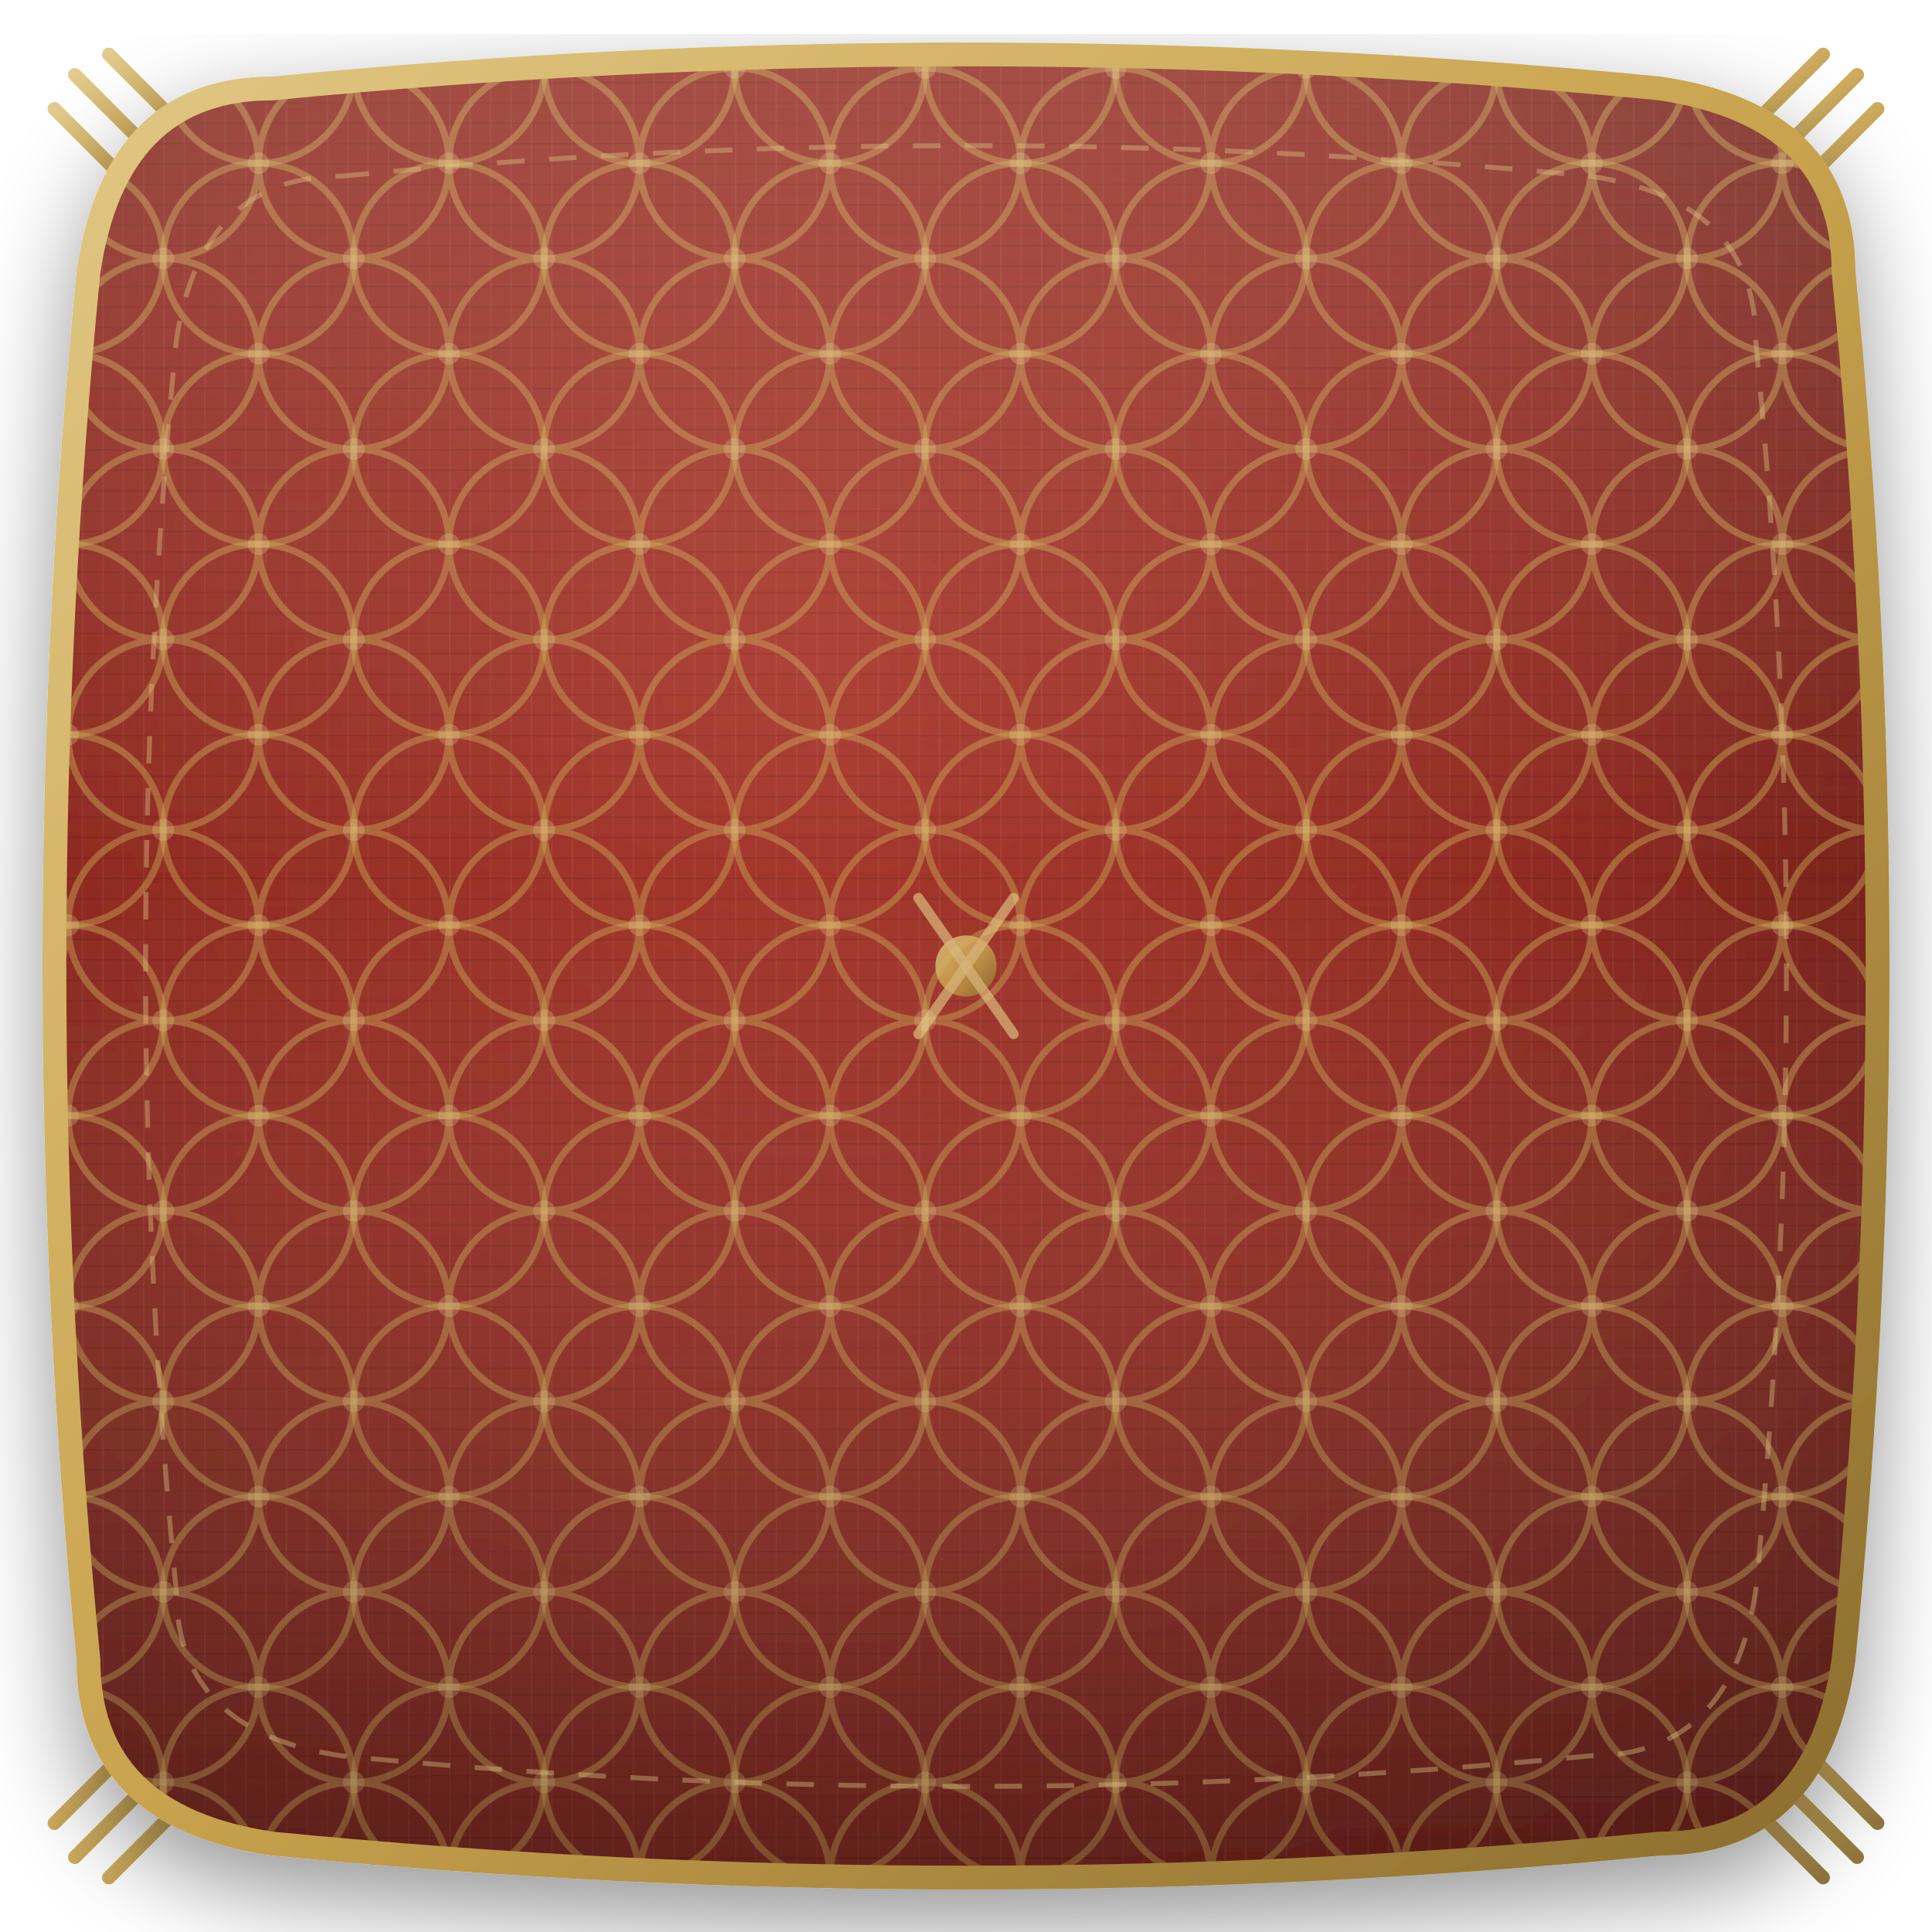
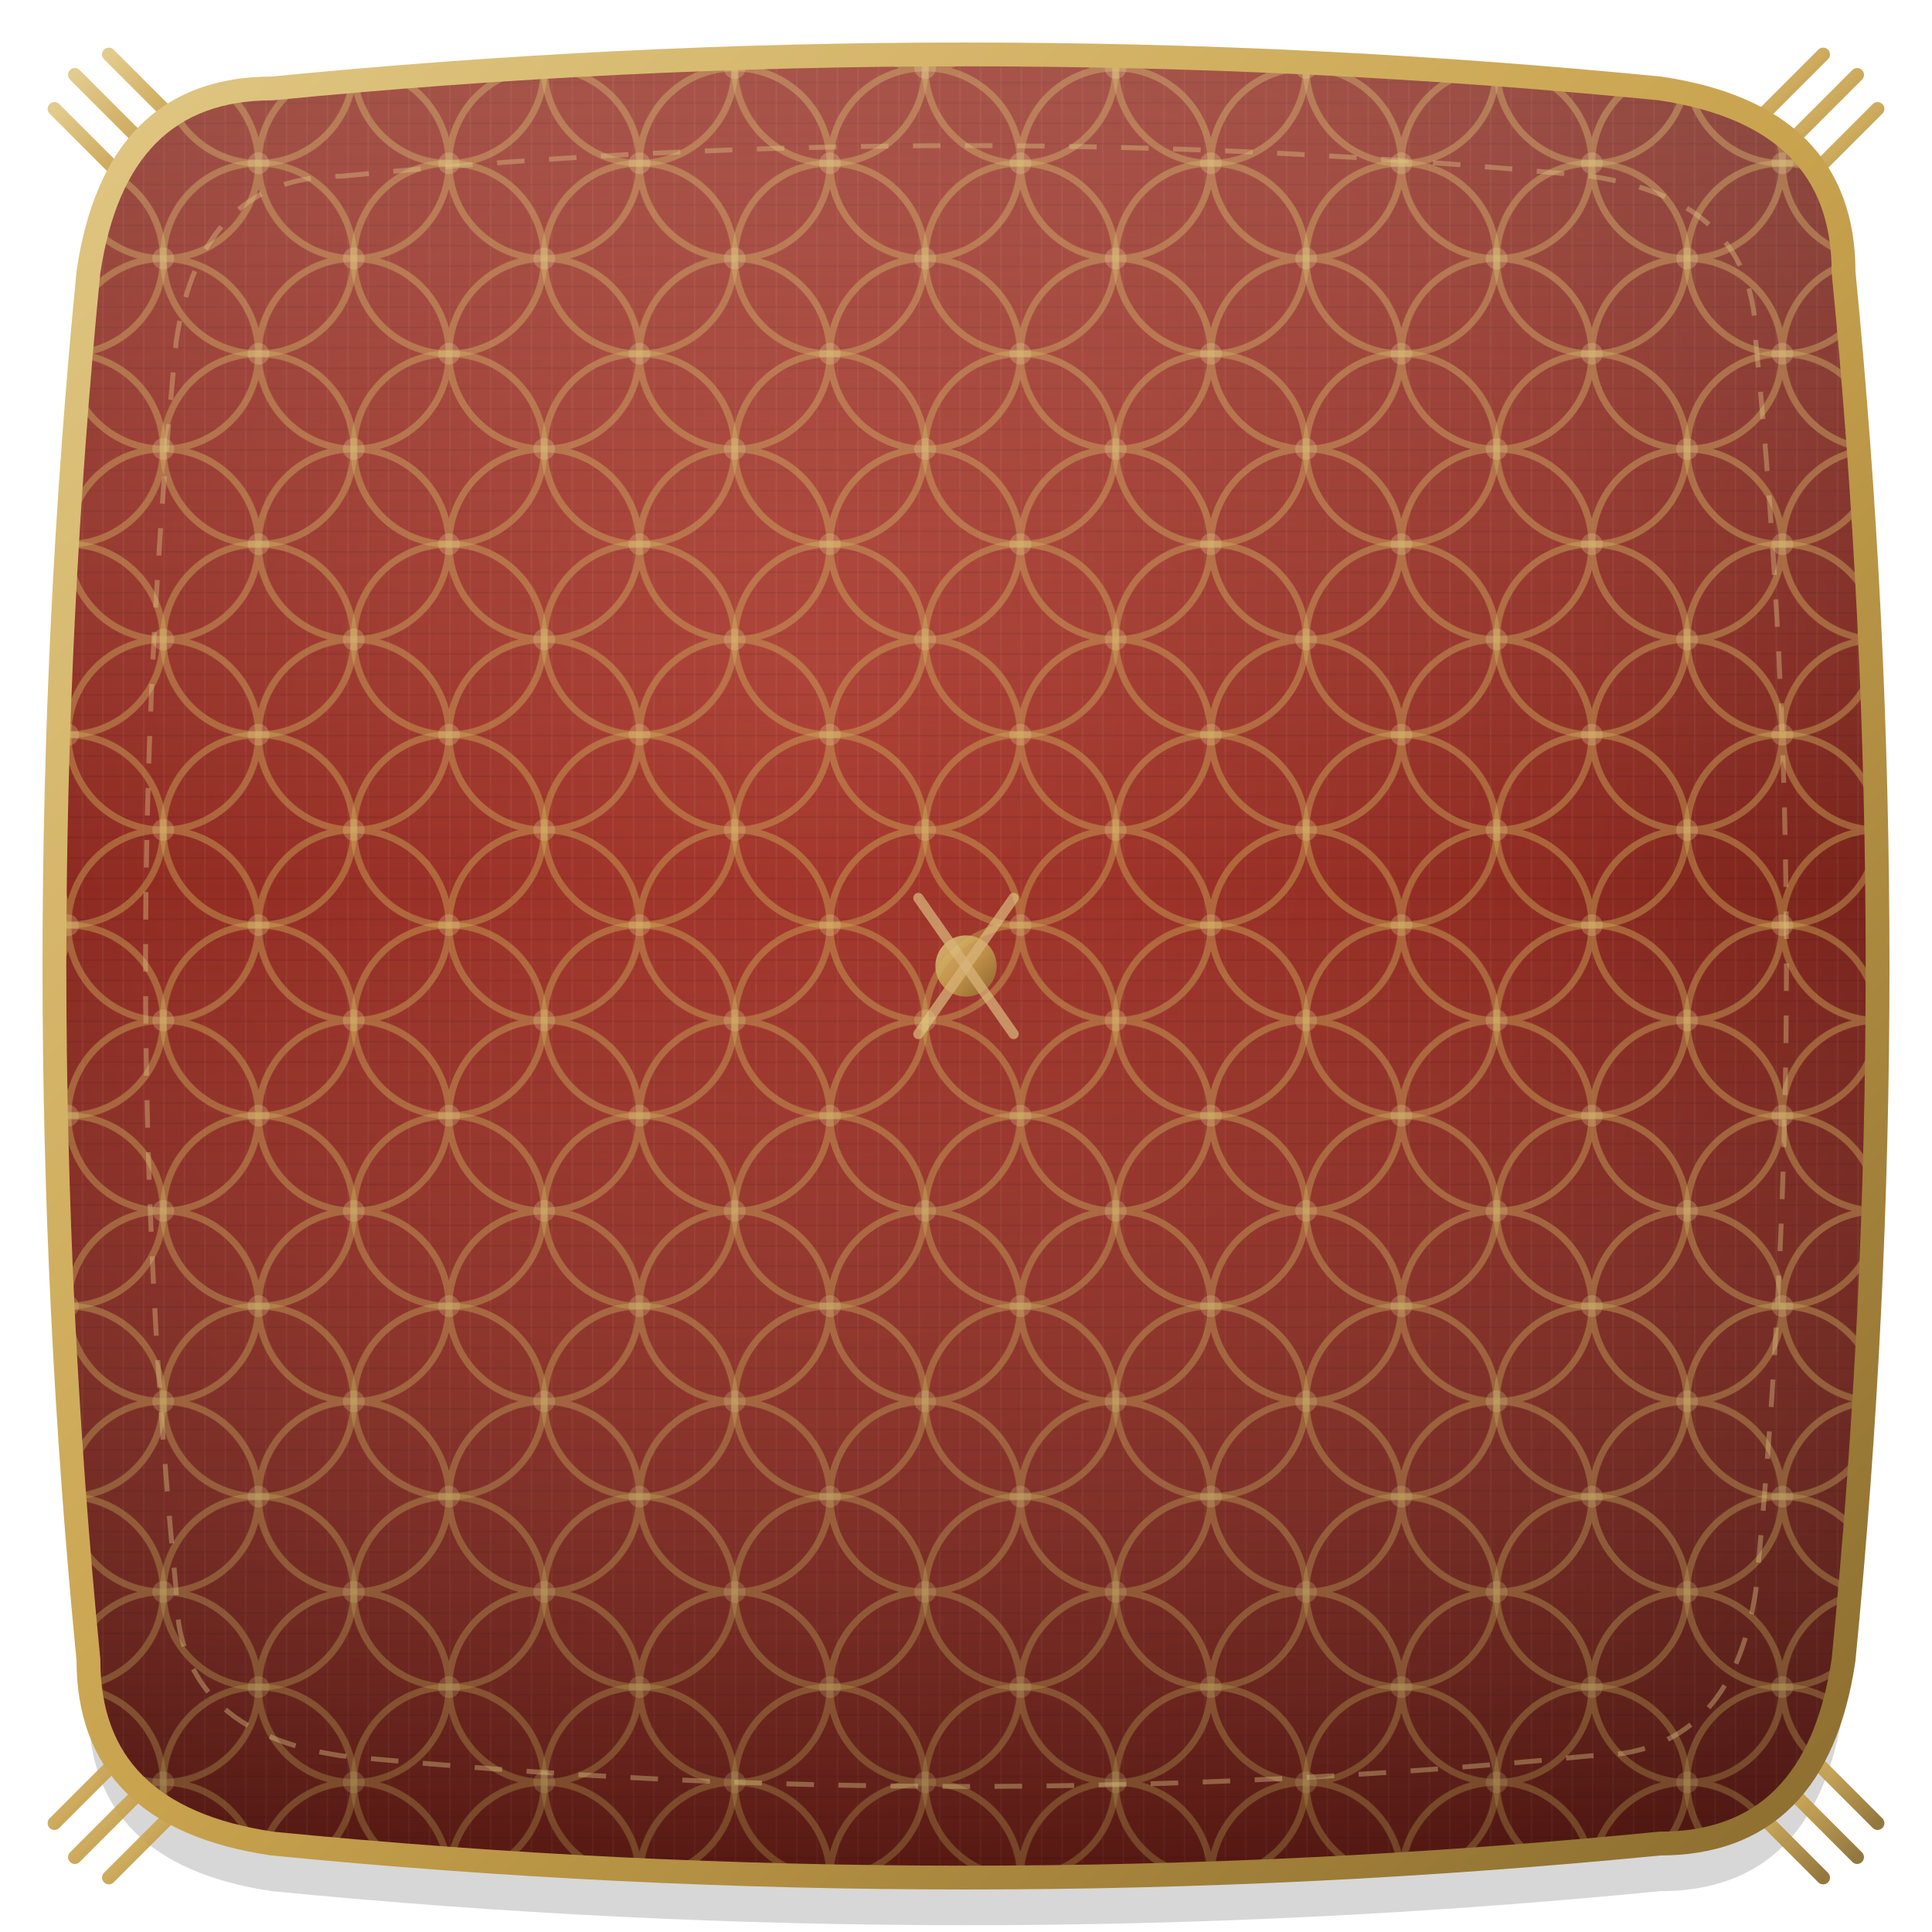
<svg xmlns="http://www.w3.org/2000/svg" viewBox="36 36 568 568" width="568" height="568" role="presentation">
  <defs>
-     <path id="zabuton-body" d="       M 116,62       Q 320,42 524,62       Q 578,70 578,116       Q 598,320 578,524       Q 570,578 524,578       Q 320,598 116,578       Q 62,570 62,524       Q 42,320 62,116       Q 70,62 116,62 Z" />
-     <clipPath id="zabuton-clip">
-       <use href="#zabuton-body" />
-     </clipPath>
-     <radialGradient id="zabuton-ground" cx="42%" cy="34%" r="78%">
+     <radialGradient id="zabutonGround" cx="42%" cy="34%" r="78%">
      <stop offset="0%" stop-color="#a8352a" />
      <stop offset="52%" stop-color="#8d251c" />
      <stop offset="100%" stop-color="#5e150f" />
    </radialGradient>
-     <linearGradient id="zabuton-gold" x1="0" y1="0" x2="1" y2="1">
+     <linearGradient id="zabutonGold" x1="0" y1="0" x2="1" y2="1">
      <stop offset="0%" stop-color="#e0c784" />
      <stop offset="50%" stop-color="#c9a34e" />
      <stop offset="100%" stop-color="#8a6c2e" />
    </linearGradient>
-     <pattern id="zabuton-weave" width="6" height="6" patternUnits="userSpaceOnUse">
+     <linearGradient id="zabutonEdge" x1="0" y1="0" x2="0" y2="1">
+       <stop offset="0%" stop-color="#f4f0e3" stop-opacity="0.24" />
+       <stop offset="46%" stop-color="#f4f0e3" stop-opacity="0.03" />
+       <stop offset="100%" stop-color="#1c0503" stop-opacity="0.34" />
+     </linearGradient>
+     <pattern id="zabutonWeave" width="6" height="6" patternUnits="userSpaceOnUse">
      <path d="M0 0 V6" stroke="#f4f0e3" stroke-opacity="0.05" stroke-width="1" />
      <path d="M0 0 H6" stroke="#200604" stroke-opacity="0.09" stroke-width="1" />
    </pattern>
-     <pattern id="zabuton-shippo" width="56" height="56" patternUnits="userSpaceOnUse">
+     <pattern id="zabutonShippo" width="56" height="56" patternUnits="userSpaceOnUse">
      <g fill="none" stroke="#c9a34e" stroke-opacity="0.46" stroke-width="2">
        <circle cx="0" cy="0" r="28" />
        <circle cx="56" cy="0" r="28" />
        <circle cx="0" cy="56" r="28" />
        <circle cx="56" cy="56" r="28" />
        <circle cx="28" cy="28" r="28" />
      </g>
      <g fill="#e0c784" fill-opacity="0.3">
        <circle cx="28" cy="0" r="3.2" />
        <circle cx="0" cy="28" r="3.2" />
        <circle cx="56" cy="28" r="3.2" />
        <circle cx="28" cy="56" r="3.2" />
      </g>
    </pattern>
-     <linearGradient id="zabuton-edge" x1="0" y1="0" x2="0" y2="1">
-       <stop offset="0%" stop-color="#f4f0e3" stop-opacity="0.24" />
-       <stop offset="46%" stop-color="#f4f0e3" stop-opacity="0.03" />
-       <stop offset="100%" stop-color="#1c0503" stop-opacity="0.34" />
-     </linearGradient>
-     <filter id="zabuton-shadow" x="-16%" y="-16%" width="132%" height="132%">
-       <feDropShadow dx="0" dy="10" stdDeviation="14" flood-color="#000000" flood-opacity="0.42" />
-     </filter>
+     <clipPath id="zabutonClip">
+       <path d="M 116,62 Q 320,42 524,62 Q 578,70 578,116 Q 598,320 578,524 Q 570,578 524,578 Q 320,598 116,578 Q 62,570 62,524 Q 42,320 62,116 Q 70,62 116,62 Z" />
+     </clipPath>
  </defs>
-   <g stroke="url(#zabuton-gold)" stroke-linecap="round" fill="none" opacity="0.92">
-     <g stroke-width="4">
-       <path d="M94 94 L58 58" />
-       <path d="M86 102 L52 68" />
-       <path d="M102 86 L68 52" />
-       <path d="M546 94 L582 58" />
-       <path d="M554 102 L588 68" />
-       <path d="M538 86 L572 52" />
-       <path d="M94 546 L58 582" />
-       <path d="M86 538 L52 572" />
-       <path d="M102 554 L68 588" />
-       <path d="M546 546 L582 582" />
-       <path d="M554 538 L588 572" />
-       <path d="M538 554 L572 588" />
-     </g>
+   <g fill="#000000" opacity="0.16">
+     <path d="M 116,62 Q 320,42 524,62 Q 578,70 578,116 Q 598,320 578,524 Q 570,578 524,578 Q 320,598 116,578 Q 62,570 62,524 Q 42,320 62,116 Q 70,62 116,62 Z" transform="translate(0 14)" />
+     <path d="M 116,62 Q 320,42 524,62 Q 578,70 578,116 Q 598,320 578,524 Q 570,578 524,578 Q 320,598 116,578 Q 62,570 62,524 Q 42,320 62,116 Q 70,62 116,62 Z" transform="translate(0 9)" />
+     <path d="M 116,62 Q 320,42 524,62 Q 578,70 578,116 Q 598,320 578,524 Q 570,578 524,578 Q 320,598 116,578 Q 62,570 62,524 Q 42,320 62,116 Q 70,62 116,62 Z" transform="translate(0 4)" />
  </g>
-   <g filter="url(#zabuton-shadow)">
-     <use href="#zabuton-body" fill="url(#zabuton-ground)" />
-     <g clip-path="url(#zabuton-clip)">
-       <rect width="640" height="640" fill="url(#zabuton-weave)" />
-       <rect width="640" height="640" fill="url(#zabuton-shippo)" />
-       <rect width="640" height="640" fill="url(#zabuton-edge)" />
-     </g>
-     <use href="#zabuton-body" fill="none" stroke="url(#zabuton-gold)" stroke-width="7" />
-     <use href="#zabuton-body" fill="none" stroke="#e0c784" stroke-opacity="0.4" stroke-width="1.6" stroke-dasharray="9 8" transform="translate(320 320) scale(0.9) translate(-320 -320)" />
+   <g stroke="url(#zabutonGold)" stroke-linecap="round" fill="none" opacity="0.92" stroke-width="4">
+     <path d="M94 94 L58 58" />
+     <path d="M86 102 L52 68" />
+     <path d="M102 86 L68 52" />
+     <path d="M546 94 L582 58" />
+     <path d="M554 102 L588 68" />
+     <path d="M538 86 L572 52" />
+     <path d="M94 546 L58 582" />
+     <path d="M86 538 L52 572" />
+     <path d="M102 554 L68 588" />
+     <path d="M546 546 L582 582" />
+     <path d="M554 538 L588 572" />
+     <path d="M538 554 L572 588" />
  </g>
+   <path d="M 116,62 Q 320,42 524,62 Q 578,70 578,116 Q 598,320 578,524 Q 570,578 524,578 Q 320,598 116,578 Q 62,570 62,524 Q 42,320 62,116 Q 70,62 116,62 Z" fill="url(#zabutonGround)" />
+   <g clip-path="url(#zabutonClip)">
+     <rect x="36" y="36" width="568" height="568" fill="url(#zabutonWeave)" />
+     <rect x="36" y="36" width="568" height="568" fill="url(#zabutonShippo)" />
+     <rect x="36" y="36" width="568" height="568" fill="url(#zabutonEdge)" />
+   </g>
+   <path d="M 116,62 Q 320,42 524,62 Q 578,70 578,116 Q 598,320 578,524 Q 570,578 524,578 Q 320,598 116,578 Q 62,570 62,524 Q 42,320 62,116 Q 70,62 116,62 Z" fill="none" stroke="url(#zabutonGold)" stroke-width="7" />
+   <path d="M 116,62 Q 320,42 524,62 Q 578,70 578,116 Q 598,320 578,524 Q 570,578 524,578 Q 320,598 116,578 Q 62,570 62,524 Q 42,320 62,116 Q 70,62 116,62 Z" fill="none" stroke="#e0c784" stroke-opacity="0.4" stroke-width="1.6" stroke-dasharray="9 8" transform="translate(320 320) scale(0.9) translate(-320 -320)" />
  <g opacity="0.85">
-     <circle cx="320" cy="320" r="9" fill="url(#zabuton-gold)" />
+     <circle cx="320" cy="320" r="9" fill="url(#zabutonGold)" />
    <g stroke="#e0c784" stroke-opacity="0.75" stroke-width="3" stroke-linecap="round">
      <path d="M320 320 L306 300" />
      <path d="M320 320 L334 300" />
      <path d="M320 320 L306 340" />
      <path d="M320 320 L334 340" />
    </g>
  </g>
</svg>
